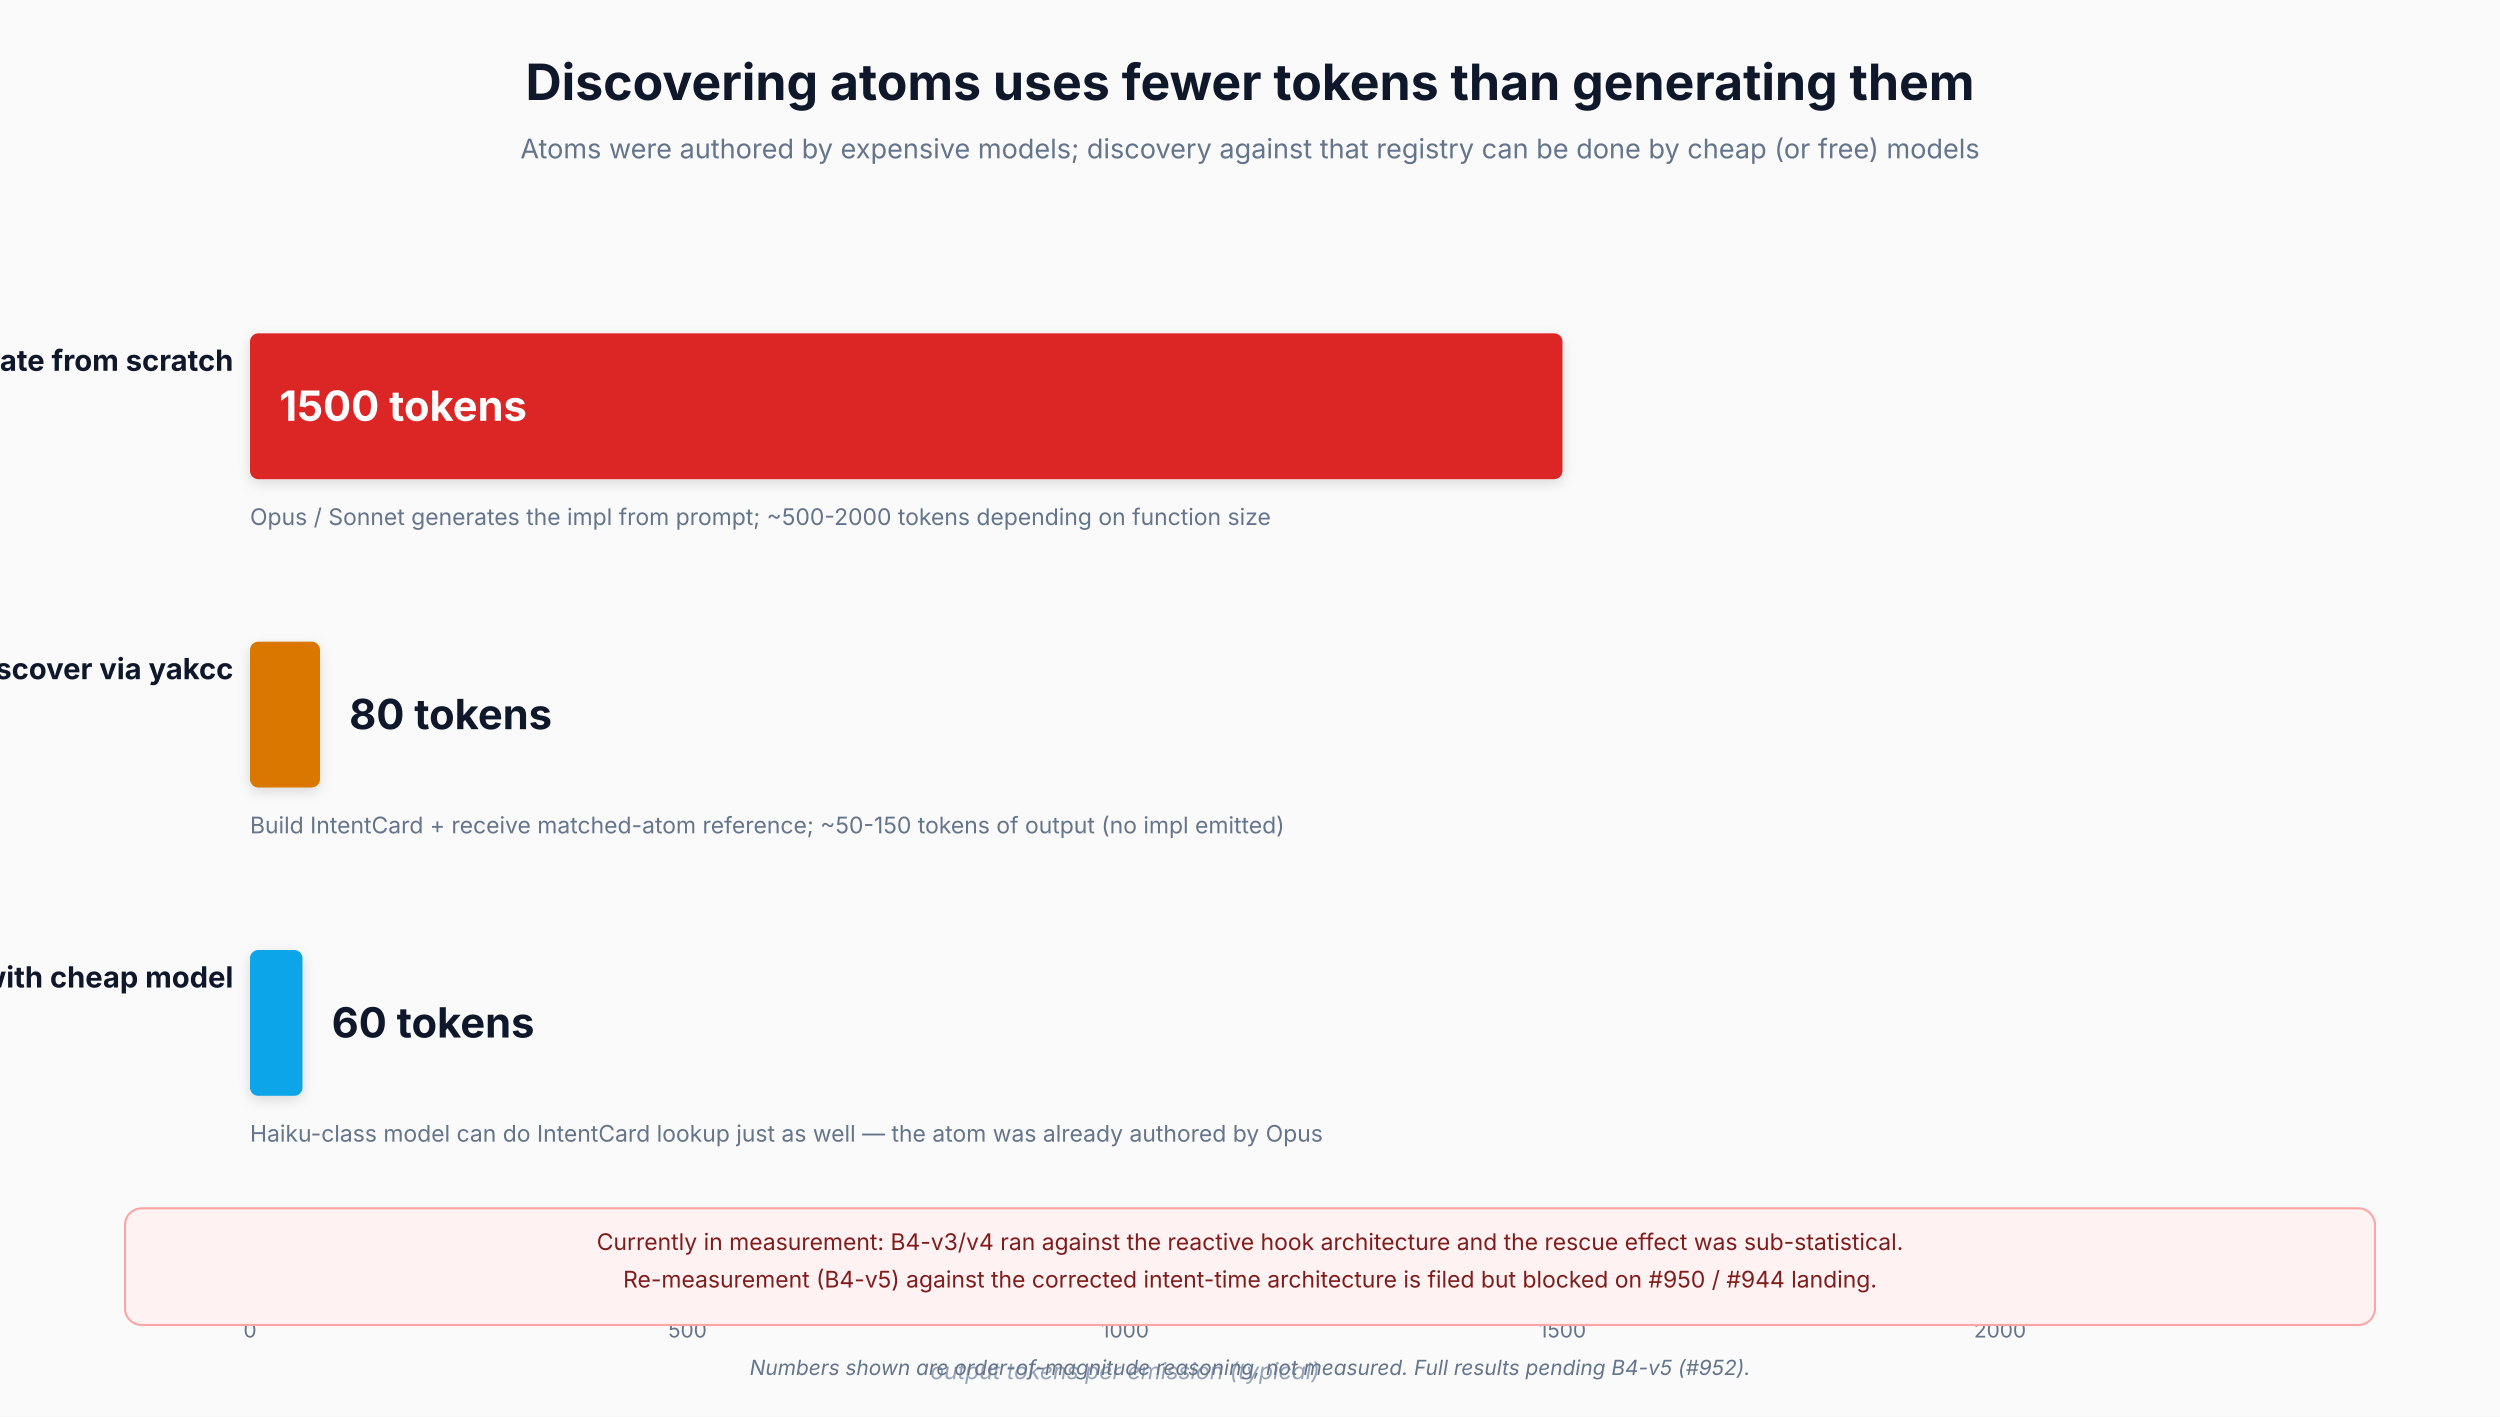
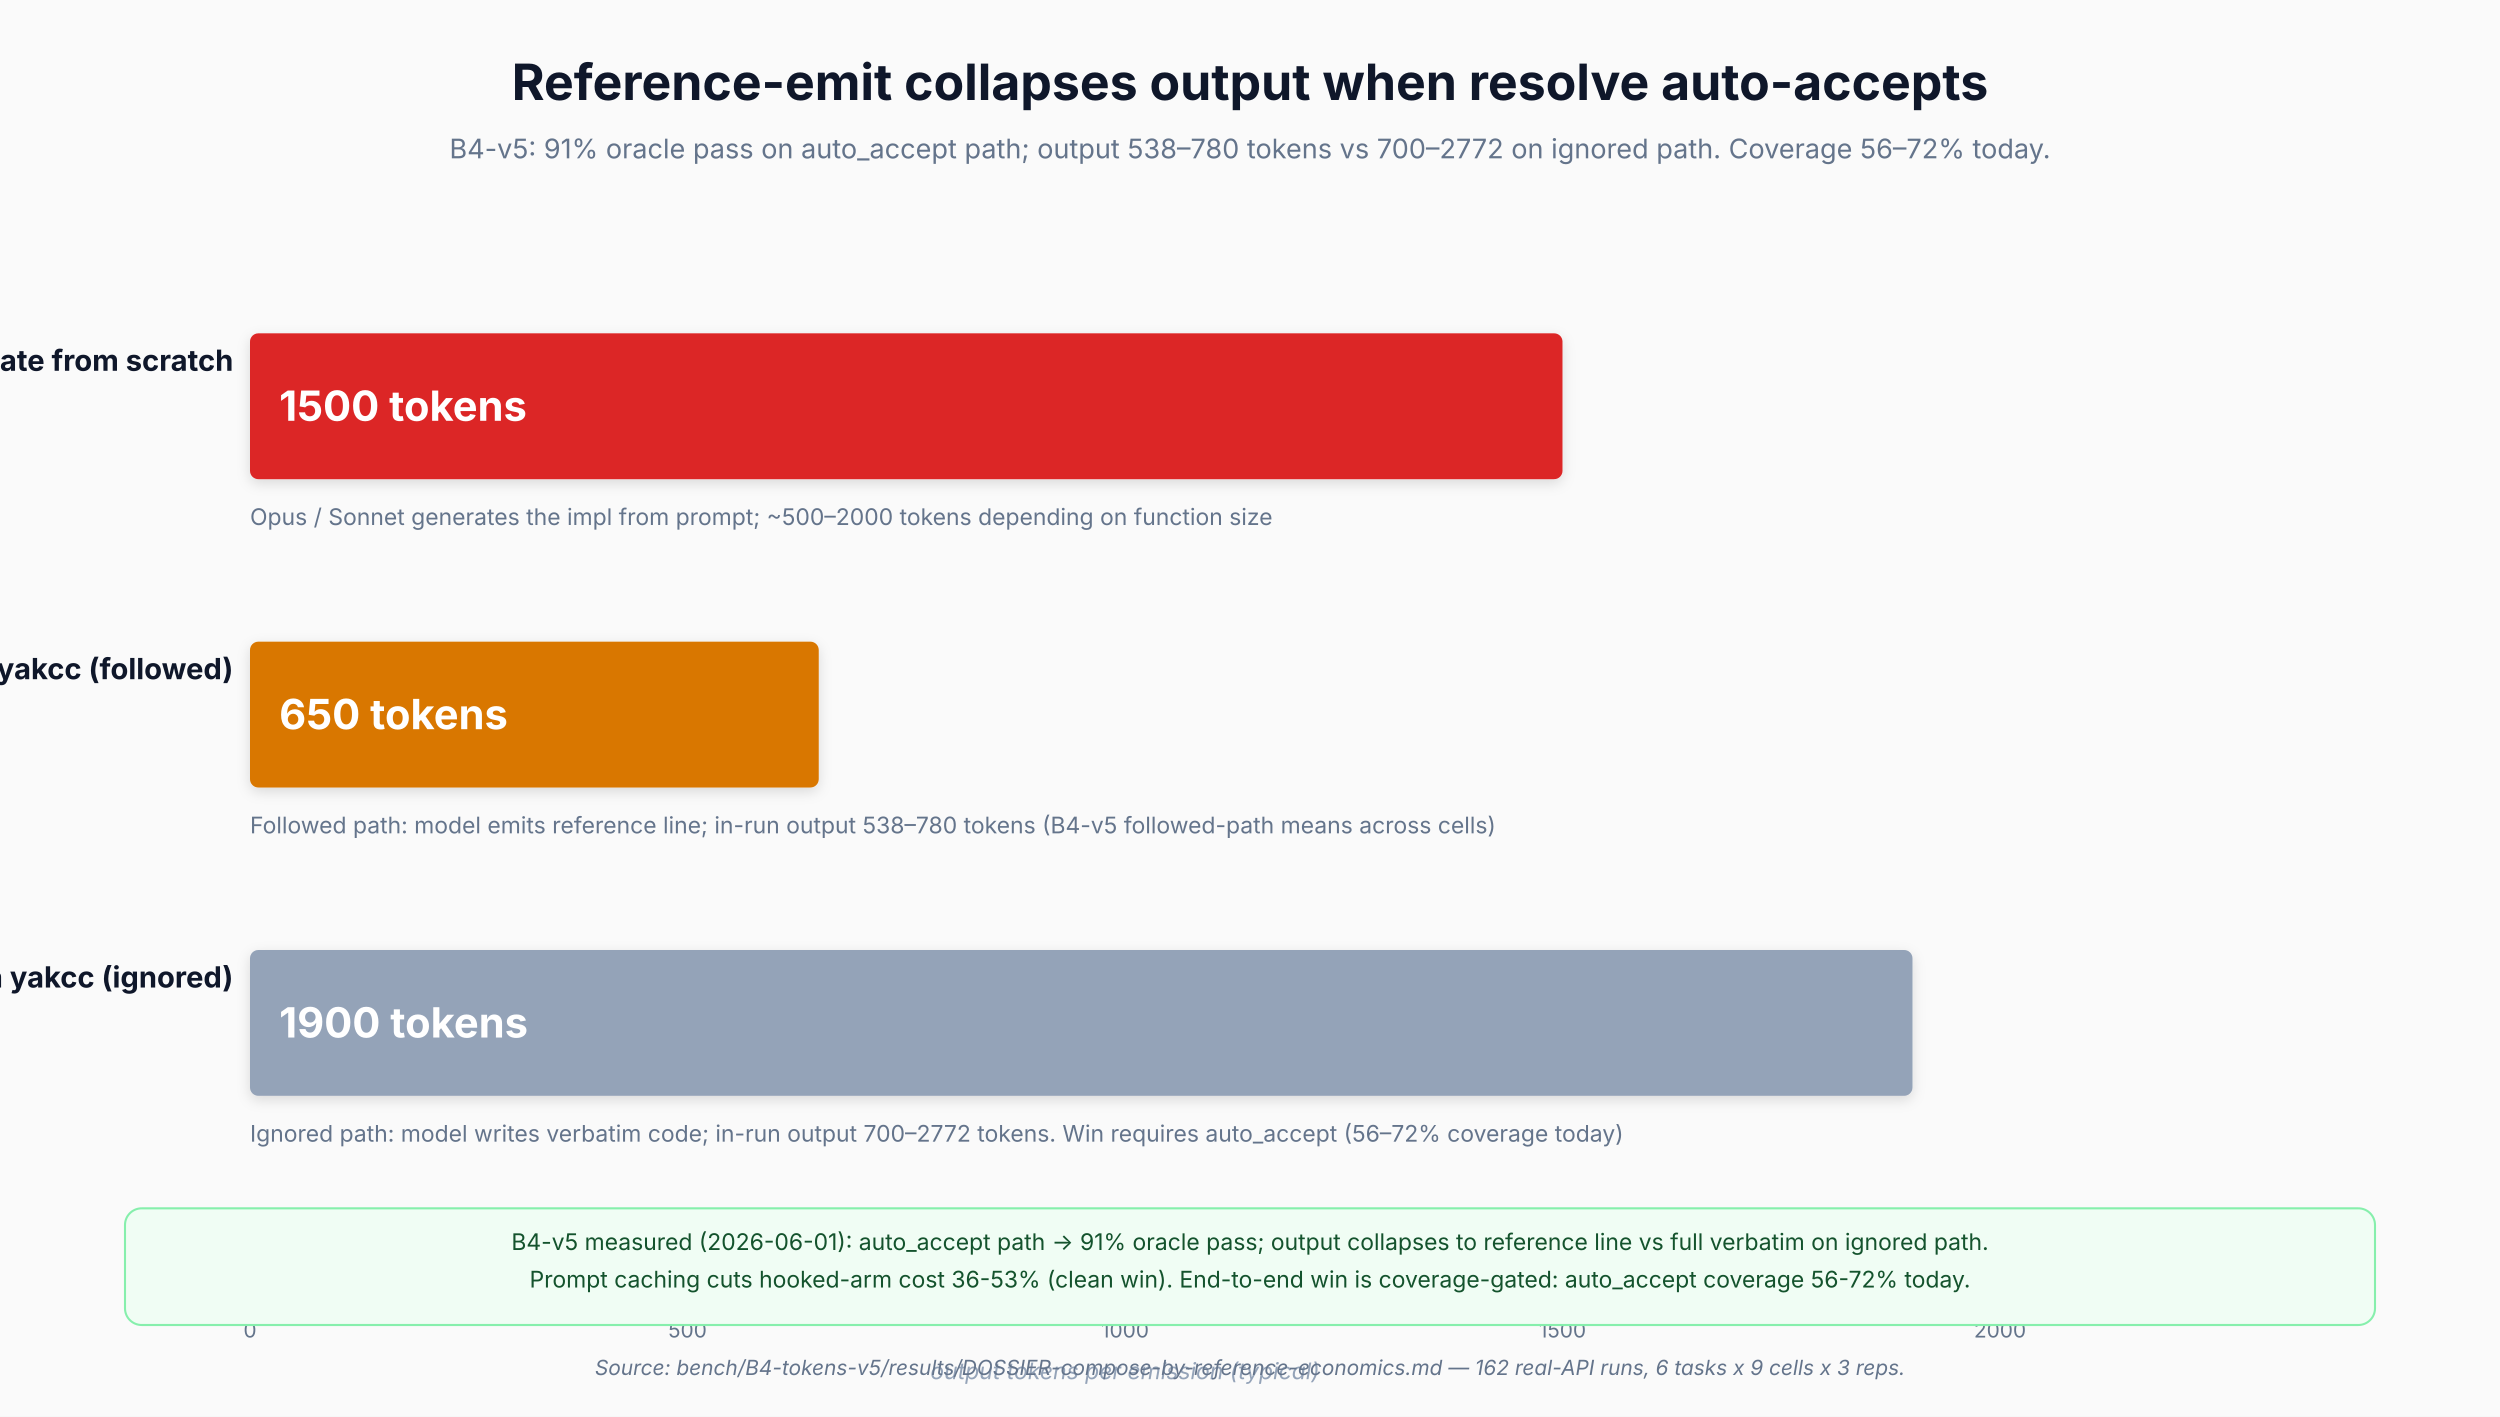
<svg xmlns="http://www.w3.org/2000/svg" viewBox="0 0 1200 680" font-family="-apple-system, BlinkMacSystemFont, 'Segoe UI', system-ui, sans-serif">
  <defs>
    <filter id="shadow" x="-50%" y="-50%" width="200%" height="200%">
      <feDropShadow dx="0" dy="2" stdDeviation="3" flood-opacity="0.13" />
    </filter>
    <linearGradient id="bgL" x1="0" y1="0" x2="0" y2="1">
      <stop offset="0%" stop-color="#fff5f5" />
      <stop offset="100%" stop-color="#fde8e8" />
    </linearGradient>
    <linearGradient id="bgR" x1="0" y1="0" x2="0" y2="1">
      <stop offset="0%" stop-color="#f0f9ff" />
      <stop offset="100%" stop-color="#e0f2fe" />
    </linearGradient>
  </defs>
  <rect width="1200" height="680" fill="#fafafa" />
-   <text x="600.0" y="48" font-size="24" fill="#0f172a" font-weight="700" text-anchor="middle" font-family="-apple-system, sans-serif">Discovering atoms uses fewer tokens than generating them</text>
-   <text x="600.0" y="76" font-size="13" fill="#64748b" font-weight="400" text-anchor="middle" font-family="-apple-system, sans-serif">Atoms were authored by expensive models; discovery against that registry can be done by cheap (or free) models</text>
+   <text x="600.0" y="48" font-size="24" fill="#0f172a" font-weight="700" text-anchor="middle" font-family="-apple-system, sans-serif">Reference-emit collapses output when resolve auto-accepts</text>
+   <text x="600.0" y="76" font-size="13" fill="#64748b" font-weight="400" text-anchor="middle" font-family="-apple-system, sans-serif">B4-v5: 91% oracle pass on auto_accept path; output 538–780 tokens vs 700–2772 on ignored path. Coverage 56–72% today.</text>
  <text x="112" y="178" font-size="14" fill="#0f172a" font-weight="700" text-anchor="end" font-family="-apple-system, sans-serif">Generate from scratch</text>
  <rect x="120" y="160" width="630.0" height="70" rx="4" fill="#dc2626" filter="url(#shadow)" />
  <text x="134" y="202" font-size="20" fill="#fff" font-weight="700" text-anchor="start" font-family="-apple-system, sans-serif">1500 tokens</text>
-   <text x="120" y="252" font-size="11" fill="#64748b" font-weight="400" text-anchor="start" font-family="-apple-system, sans-serif">Opus / Sonnet generates the impl from prompt; ~500-2000 tokens depending on function size</text>
-   <text x="112" y="326" font-size="14" fill="#0f172a" font-weight="700" text-anchor="end" font-family="-apple-system, sans-serif">Discover via yakcc</text>
-   <rect x="120" y="308" width="33.6" height="70" rx="4" fill="#d97706" filter="url(#shadow)" />
-   <text x="167.6" y="350" font-size="20" fill="#0f172a" font-weight="700" text-anchor="start" font-family="-apple-system, sans-serif">80 tokens</text>
-   <text x="120" y="400" font-size="11" fill="#64748b" font-weight="400" text-anchor="start" font-family="-apple-system, sans-serif">Build IntentCard + receive matched-atom reference; ~50-150 tokens of output (no impl emitted)</text>
-   <text x="112" y="474" font-size="14" fill="#0f172a" font-weight="700" text-anchor="end" font-family="-apple-system, sans-serif">Discover with cheap model</text>
-   <rect x="120" y="456" width="25.2" height="70" rx="4" fill="#0ea5e9" filter="url(#shadow)" />
-   <text x="159.2" y="498" font-size="20" fill="#0f172a" font-weight="700" text-anchor="start" font-family="-apple-system, sans-serif">60 tokens</text>
-   <text x="120" y="548" font-size="11" fill="#64748b" font-weight="400" text-anchor="start" font-family="-apple-system, sans-serif">Haiku-class model can do IntentCard lookup just as well — the atom was already authored by Opus</text>
+   <text x="120" y="252" font-size="11" fill="#64748b" font-weight="400" text-anchor="start" font-family="-apple-system, sans-serif">Opus / Sonnet generates the impl from prompt; ~500–2000 tokens depending on function size</text>
+   <text x="112" y="326" font-size="14" fill="#0f172a" font-weight="700" text-anchor="end" font-family="-apple-system, sans-serif">Discover via yakcc (followed)</text>
+   <rect x="120" y="308" width="273.0" height="70" rx="4" fill="#d97706" filter="url(#shadow)" />
+   <text x="134" y="350" font-size="20" fill="#fff" font-weight="700" text-anchor="start" font-family="-apple-system, sans-serif">650 tokens</text>
+   <text x="120" y="400" font-size="11" fill="#64748b" font-weight="400" text-anchor="start" font-family="-apple-system, sans-serif">Followed path: model emits reference line; in-run output 538–780 tokens (B4-v5 followed-path means across cells)</text>
+   <text x="112" y="474" font-size="14" fill="#0f172a" font-weight="700" text-anchor="end" font-family="-apple-system, sans-serif">Discover via yakcc (ignored)</text>
+   <rect x="120" y="456" width="798.0" height="70" rx="4" fill="#94a3b8" filter="url(#shadow)" />
+   <text x="134" y="498" font-size="20" fill="#fff" font-weight="700" text-anchor="start" font-family="-apple-system, sans-serif">1900 tokens</text>
+   <text x="120" y="548" font-size="11" fill="#64748b" font-weight="400" text-anchor="start" font-family="-apple-system, sans-serif">Ignored path: model writes verbatim code; in-run output 700–2772 tokens. Win requires auto_accept (56–72% coverage today)</text>
  <line x1="120" y1="624" x2="960.0" y2="624" stroke="#cbd5e1" stroke-width="1" />
  <line x1="120.0" y1="620" x2="120.0" y2="628" stroke="#94a3b8" stroke-width="1" />
  <text x="120.0" y="642" font-size="10" fill="#64748b" font-weight="400" text-anchor="middle" font-family="-apple-system, sans-serif">0</text>
  <line x1="330.0" y1="620" x2="330.0" y2="628" stroke="#94a3b8" stroke-width="1" />
  <text x="330.0" y="642" font-size="10" fill="#64748b" font-weight="400" text-anchor="middle" font-family="-apple-system, sans-serif">500</text>
  <line x1="540.0" y1="620" x2="540.0" y2="628" stroke="#94a3b8" stroke-width="1" />
  <text x="540.0" y="642" font-size="10" fill="#64748b" font-weight="400" text-anchor="middle" font-family="-apple-system, sans-serif">1000</text>
  <line x1="750.0" y1="620" x2="750.0" y2="628" stroke="#94a3b8" stroke-width="1" />
  <text x="750.0" y="642" font-size="10" fill="#64748b" font-weight="400" text-anchor="middle" font-family="-apple-system, sans-serif">1500</text>
  <line x1="960.0" y1="620" x2="960.0" y2="628" stroke="#94a3b8" stroke-width="1" />
  <text x="960.0" y="642" font-size="10" fill="#64748b" font-weight="400" text-anchor="middle" font-family="-apple-system, sans-serif">2000</text>
  <text x="540.0" y="662" font-size="11" fill="#94a3b8" font-weight="400" text-anchor="middle" font-family="-apple-system, sans-serif" font-style="italic">output tokens per emission (typical)</text>
-   <rect x="60" y="580" width="1080" height="56" rx="8" fill="#fef2f2" stroke="#fca5a5" stroke-width="1" />
-   <text x="600.0" y="600" font-size="11" fill="#7f1d1d" font-weight="400" text-anchor="middle" font-family="-apple-system, sans-serif">Currently in measurement: B4-v3/v4 ran against the reactive hook architecture and the rescue effect was sub-statistical.</text>
-   <text x="600.0" y="618" font-size="11" fill="#7f1d1d" font-weight="400" text-anchor="middle" font-family="-apple-system, sans-serif">Re-measurement (B4-v5) against the corrected intent-time architecture is filed but blocked on #950 / #944 landing.</text>
-   <text x="600.0" y="660" font-size="10" fill="#64748b" font-weight="400" text-anchor="middle" font-family="-apple-system, sans-serif" font-style="italic">Numbers shown are order-of-magnitude reasoning, not measured. Full results pending B4-v5 (#952).</text>
+   <rect x="60" y="580" width="1080" height="56" rx="8" fill="#f0fdf4" stroke="#86efac" stroke-width="1" />
+   <text x="600.0" y="600" font-size="11" fill="#14532d" font-weight="400" text-anchor="middle" font-family="-apple-system, sans-serif">B4-v5 measured (2026-06-01): auto_accept path → 91% oracle pass; output collapses to reference line vs full verbatim on ignored path.</text>
+   <text x="600.0" y="618" font-size="11" fill="#14532d" font-weight="400" text-anchor="middle" font-family="-apple-system, sans-serif">Prompt caching cuts hooked-arm cost 36-53% (clean win). End-to-end win is coverage-gated: auto_accept coverage 56-72% today.</text>
+   <text x="600.0" y="660" font-size="10" fill="#64748b" font-weight="400" text-anchor="middle" font-family="-apple-system, sans-serif" font-style="italic">Source: bench/B4-tokens-v5/results/DOSSIER-compose-by-reference-economics.md — 162 real-API runs, 6 tasks x 9 cells x 3 reps.</text>
</svg>
